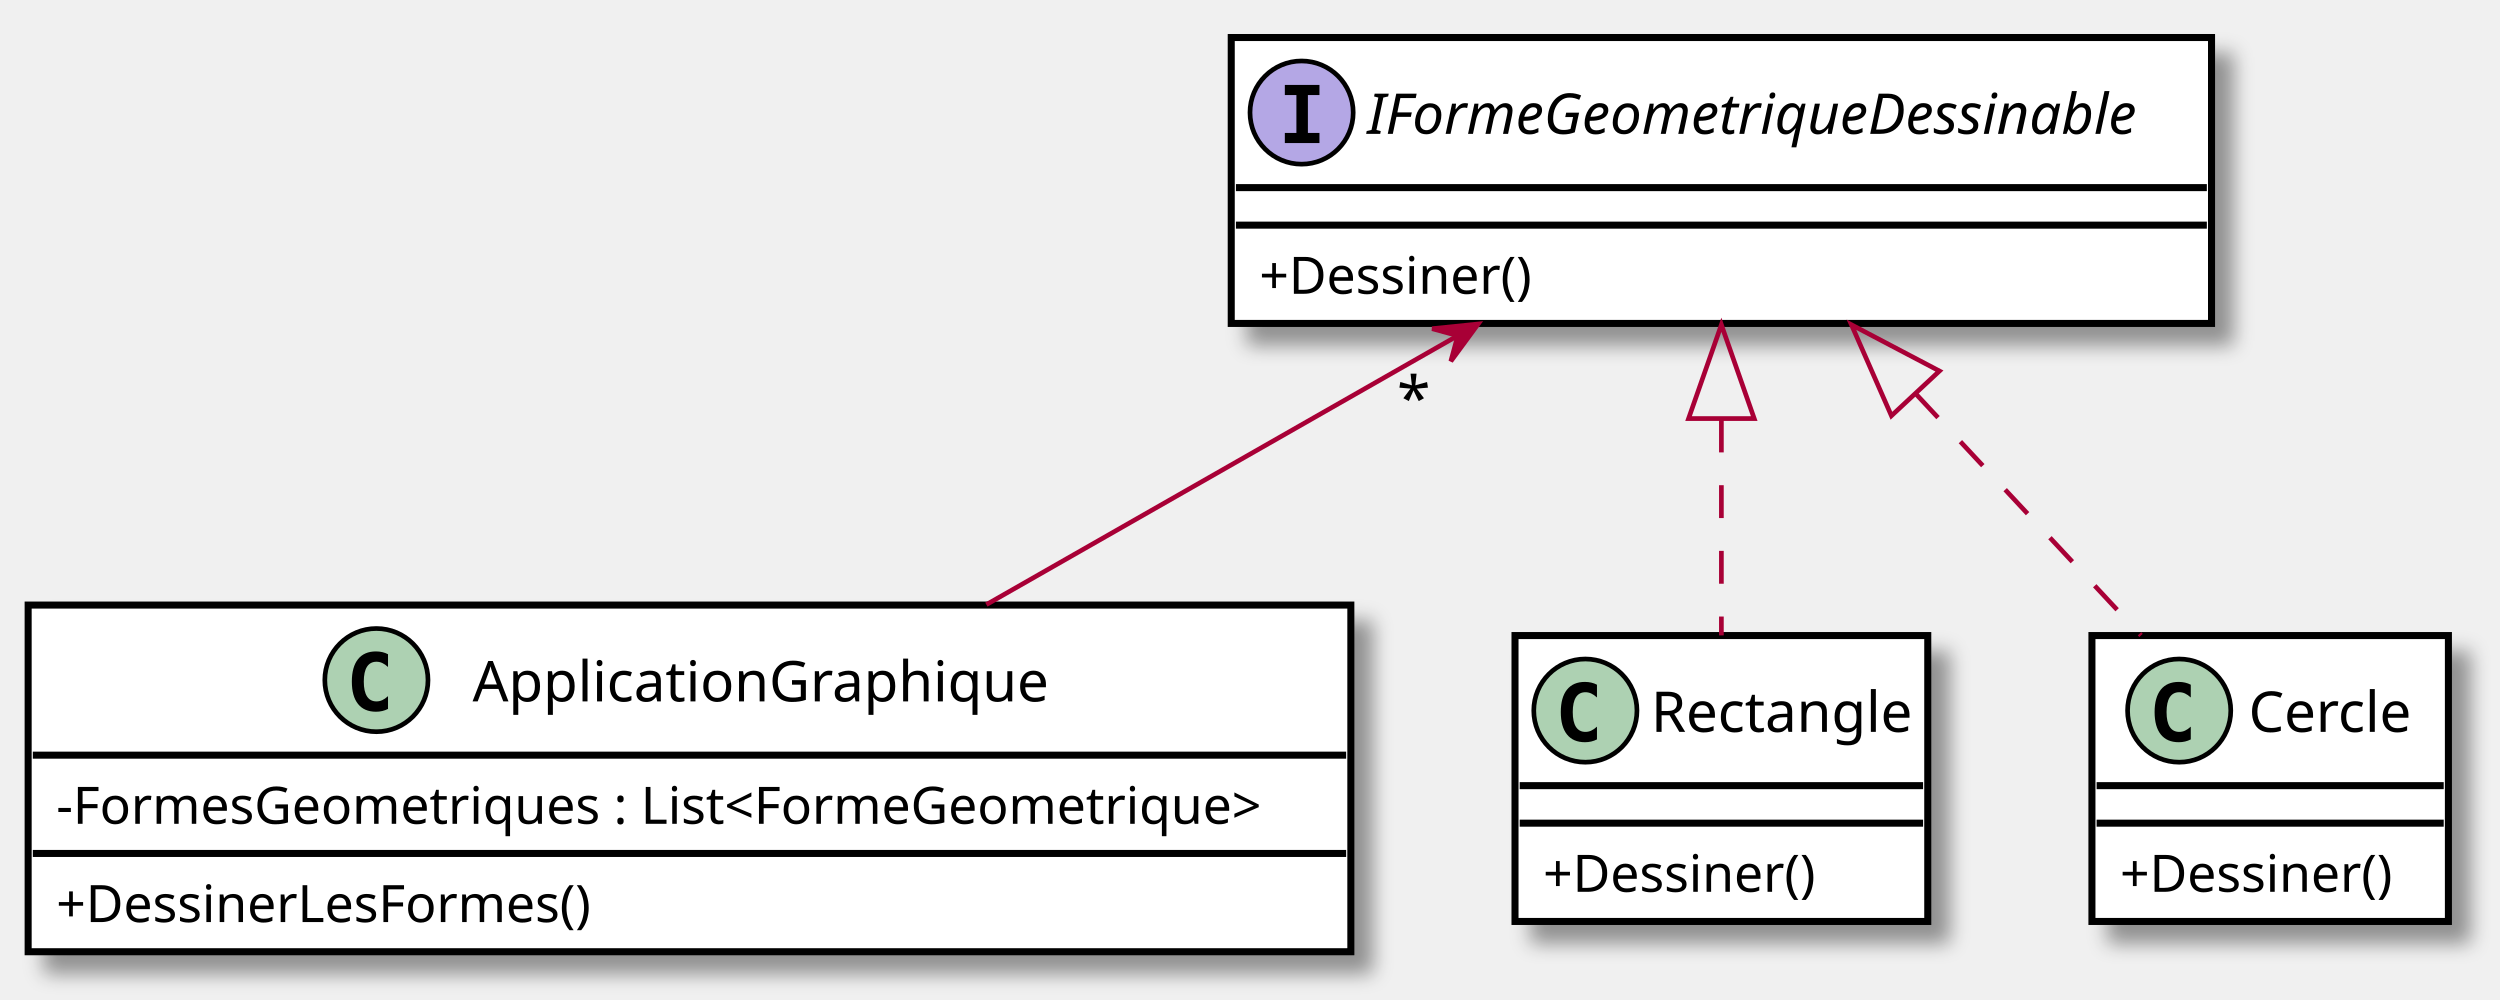
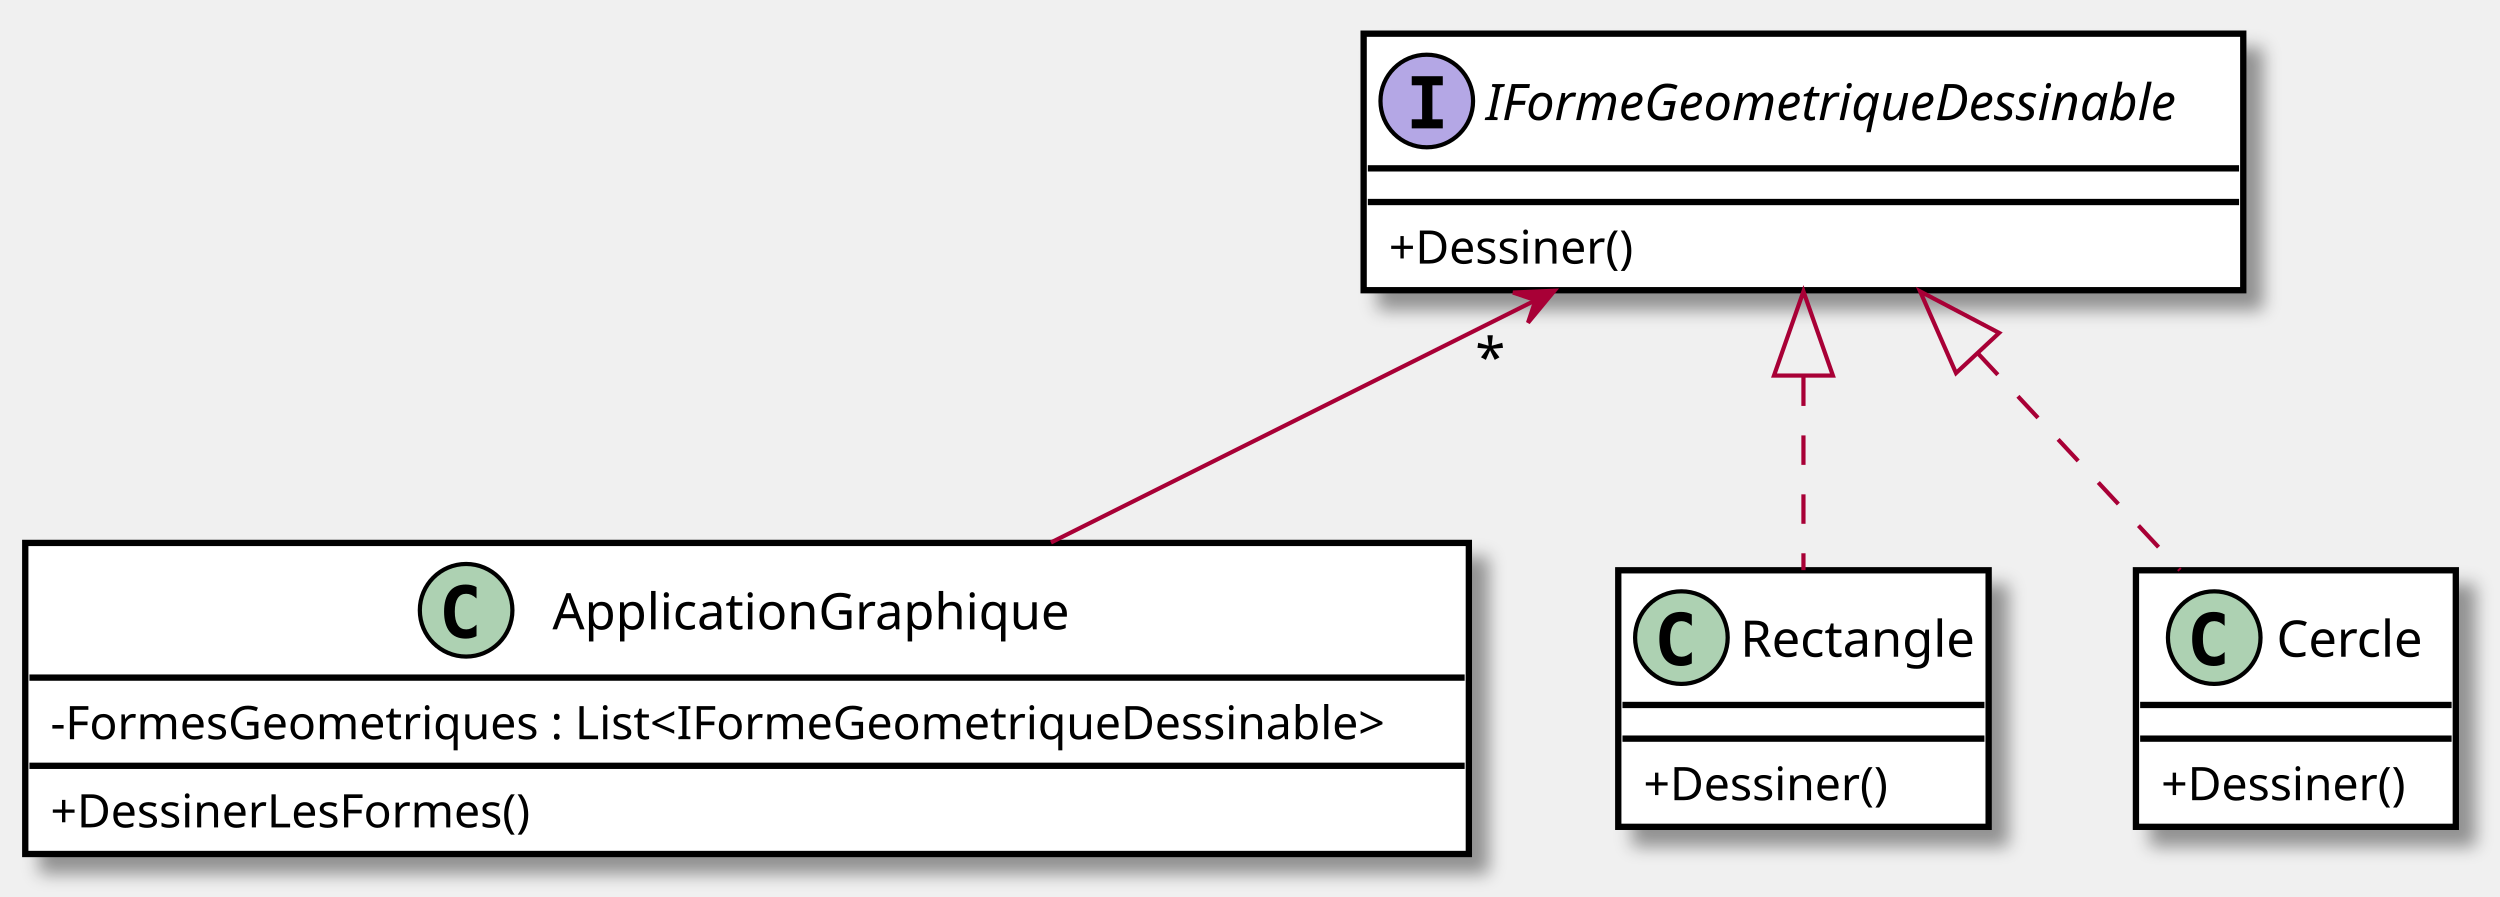
- <svg xmlns="http://www.w3.org/2000/svg" contentScriptType="application/ecmascript" contentStyleType="text/css" height="213px" preserveAspectRatio="none" style="width:533px;height:213px;" version="1.1" viewBox="0 0 533 213" width="533px" zoomAndPan="magnify">
+ <svg xmlns="http://www.w3.org/2000/svg" contentScriptType="application/ecmascript" contentStyleType="text/css" height="213px" preserveAspectRatio="none" style="width:594px;height:213px;" version="1.1" viewBox="0 0 594 213" width="594px" zoomAndPan="magnify">
  <defs>
-     <filter height="300%" id="fciixq26r9ksm" width="300%" x="-1" y="-1">
+     <filter height="300%" id="f3bycmqr4yc7j" width="300%" x="-1" y="-1">
      <feGaussianBlur result="blurOut" stdDeviation="2.0" />
      <feColorMatrix in="blurOut" result="blurOut2" type="matrix" values="0 0 0 0 0 0 0 0 0 0 0 0 0 0 0 0 0 0 .4 0" />
      <feOffset dx="4.0" dy="4.0" in="blurOut2" result="blurOut3" />
      <feBlend in="SourceGraphic" in2="blurOut3" mode="normal" />
    </filter>
  </defs>
  <g>
-     <rect fill="#FFFFFF" filter="url(#fciixq26r9ksm)" height="73.91" id="ApplicationGraphique" style="stroke: #000000; stroke-width: 1.5;" width="282" x="6" y="129" />
-     <ellipse cx="80.25" cy="145" fill="#ADD1B2" rx="11" ry="11" style="stroke: #000000; stroke-width: 1.0;" />
-     <path d="M82.723,151.143 Q82.142,151.442 81.503,151.591 Q80.864,151.741 80.158,151.741 Q77.651,151.741 76.332,150.089 Q75.012,148.437 75.012,145.316 Q75.012,142.186 76.332,140.535 Q77.651,138.883 80.158,138.883 Q80.864,138.883 81.511,139.032 Q82.159,139.182 82.723,139.481 L82.723,142.203 Q82.092,141.622 81.499,141.352 Q80.905,141.083 80.274,141.083 Q78.93,141.083 78.245,142.149 Q77.56,143.216 77.56,145.316 Q77.56,147.408 78.245,148.474 Q78.93,149.541 80.274,149.541 Q80.905,149.541 81.499,149.271 Q82.092,149.001 82.723,148.42 Z " />
-     <text fill="#000000" font-family="sans-serif" font-size="12" lengthAdjust="spacingAndGlyphs" textLength="125" x="100.75" y="149.535">ApplicationGraphique</text>
-     <line style="stroke: #000000; stroke-width: 1.5;" x1="7" x2="287" y1="161" y2="161" />
-     <text fill="#000000" font-family="sans-serif" font-size="11" lengthAdjust="spacingAndGlyphs" textLength="270" x="12" y="175.635">-FormesGeometriques : List&lt;FormeGeometrique&gt;</text>
-     <line style="stroke: #000000; stroke-width: 1.5;" x1="7" x2="287" y1="181.955" y2="181.955" />
+     <rect fill="#FFFFFF" filter="url(#f3bycmqr4yc7j)" height="73.91" id="ApplicationGraphique" style="stroke: #000000; stroke-width: 1.5;" width="343" x="6" y="129" />
+     <ellipse cx="110.75" cy="145" fill="#ADD1B2" rx="11" ry="11" style="stroke: #000000; stroke-width: 1.0;" />
+     <path d="M113.223,151.143 Q112.642,151.442 112.003,151.591 Q111.364,151.741 110.658,151.741 Q108.151,151.741 106.832,150.089 Q105.512,148.437 105.512,145.316 Q105.512,142.186 106.832,140.535 Q108.151,138.883 110.658,138.883 Q111.364,138.883 112.011,139.032 Q112.659,139.182 113.223,139.481 L113.223,142.203 Q112.592,141.622 111.999,141.352 Q111.405,141.083 110.774,141.083 Q109.43,141.083 108.745,142.149 Q108.06,143.216 108.06,145.316 Q108.06,147.408 108.745,148.474 Q109.43,149.541 110.774,149.541 Q111.405,149.541 111.999,149.271 Q112.592,149.001 113.223,148.42 Z " />
+     <text fill="#000000" font-family="sans-serif" font-size="12" lengthAdjust="spacingAndGlyphs" textLength="125" x="131.25" y="149.535">ApplicationGraphique</text>
+     <line style="stroke: #000000; stroke-width: 1.5;" x1="7" x2="348" y1="161" y2="161" />
+     <text fill="#000000" font-family="sans-serif" font-size="11" lengthAdjust="spacingAndGlyphs" textLength="331" x="12" y="175.635">-FormesGeometriques : List&lt;IFormeGeometriqueDessinable&gt;</text>
+     <line style="stroke: #000000; stroke-width: 1.5;" x1="7" x2="348" y1="181.955" y2="181.955" />
    <text fill="#000000" font-family="sans-serif" font-size="11" lengthAdjust="spacingAndGlyphs" textLength="122" x="12" y="196.59">+DessinerLesFormes()</text>
-     <rect fill="#FFFFFF" filter="url(#fciixq26r9ksm)" height="60.955" id="IFormeGeometriqueDessinable" style="stroke: #000000; stroke-width: 1.5;" width="209" x="262.5" y="8" />
-     <ellipse cx="277.5" cy="24" fill="#B4A7E5" rx="11" ry="11" style="stroke: #000000; stroke-width: 1.0;" />
-     <path d="M273.928,20.265 L273.928,18.107 L281.307,18.107 L281.307,20.265 L278.842,20.265 L278.842,28.342 L281.307,28.342 L281.307,30.5 L273.928,30.5 L273.928,28.342 L276.393,28.342 L276.393,20.265 Z " />
-     <text fill="#000000" font-family="sans-serif" font-size="12" font-style="italic" lengthAdjust="spacingAndGlyphs" textLength="177" x="291.5" y="28.535">IFormeGeometriqueDessinable</text>
-     <line style="stroke: #000000; stroke-width: 1.5;" x1="263.5" x2="470.5" y1="40" y2="40" />
-     <line style="stroke: #000000; stroke-width: 1.5;" x1="263.5" x2="470.5" y1="48" y2="48" />
-     <text fill="#000000" font-family="sans-serif" font-size="11" lengthAdjust="spacingAndGlyphs" textLength="64" x="268.5" y="62.635">+Dessiner()</text>
-     <rect fill="#FFFFFF" filter="url(#fciixq26r9ksm)" height="60.955" id="Rectangle" style="stroke: #000000; stroke-width: 1.5;" width="88" x="323" y="135.5" />
-     <ellipse cx="338" cy="151.5" fill="#ADD1B2" rx="11" ry="11" style="stroke: #000000; stroke-width: 1.0;" />
-     <path d="M340.473,157.643 Q339.892,157.942 339.253,158.091 Q338.614,158.241 337.908,158.241 Q335.401,158.241 334.082,156.589 Q332.762,154.937 332.762,151.816 Q332.762,148.686 334.082,147.035 Q335.401,145.383 337.908,145.383 Q338.614,145.383 339.261,145.532 Q339.909,145.682 340.473,145.981 L340.473,148.703 Q339.842,148.122 339.249,147.852 Q338.655,147.583 338.024,147.583 Q336.68,147.583 335.995,148.649 Q335.31,149.716 335.31,151.816 Q335.31,153.908 335.995,154.974 Q336.68,156.041 338.024,156.041 Q338.655,156.041 339.249,155.771 Q339.842,155.501 340.473,154.92 Z " />
-     <text fill="#000000" font-family="sans-serif" font-size="12" lengthAdjust="spacingAndGlyphs" textLength="56" x="352" y="156.035">Rectangle</text>
-     <line style="stroke: #000000; stroke-width: 1.5;" x1="324" x2="410" y1="167.5" y2="167.5" />
-     <line style="stroke: #000000; stroke-width: 1.5;" x1="324" x2="410" y1="175.5" y2="175.5" />
-     <text fill="#000000" font-family="sans-serif" font-size="11" lengthAdjust="spacingAndGlyphs" textLength="64" x="329" y="190.135">+Dessiner()</text>
-     <rect fill="#FFFFFF" filter="url(#fciixq26r9ksm)" height="60.955" id="Cercle" style="stroke: #000000; stroke-width: 1.5;" width="76" x="446" y="135.5" />
-     <ellipse cx="464.6" cy="151.5" fill="#ADD1B2" rx="11" ry="11" style="stroke: #000000; stroke-width: 1.0;" />
-     <path d="M467.073,157.643 Q466.492,157.942 465.853,158.091 Q465.214,158.241 464.508,158.241 Q462.001,158.241 460.682,156.589 Q459.362,154.937 459.362,151.816 Q459.362,148.686 460.682,147.035 Q462.001,145.383 464.508,145.383 Q465.214,145.383 465.861,145.532 Q466.509,145.682 467.073,145.981 L467.073,148.703 Q466.442,148.122 465.849,147.852 Q465.255,147.583 464.624,147.583 Q463.28,147.583 462.595,148.649 Q461.91,149.716 461.91,151.816 Q461.91,153.908 462.595,154.974 Q463.28,156.041 464.624,156.041 Q465.255,156.041 465.849,155.771 Q466.442,155.501 467.073,154.92 Z " />
-     <text fill="#000000" font-family="sans-serif" font-size="12" lengthAdjust="spacingAndGlyphs" textLength="36" x="479.4" y="156.035">Cercle</text>
-     <line style="stroke: #000000; stroke-width: 1.5;" x1="447" x2="521" y1="167.5" y2="167.5" />
-     <line style="stroke: #000000; stroke-width: 1.5;" x1="447" x2="521" y1="175.5" y2="175.5" />
-     <text fill="#000000" font-family="sans-serif" font-size="11" lengthAdjust="spacingAndGlyphs" textLength="64" x="452" y="190.135">+Dessiner()</text>
-     <path d="M310.67,71.63 C280.01,89.13 241.97,110.82 210.29,128.9 " fill="none" id="IFormeGeometriqueDessinable&lt;-ApplicationGraphique" style="stroke: #A80036; stroke-width: 1.0;" />
-     <polygon fill="#A80036" points="315.14,69.08,305.342,70.079,310.8,71.564,309.316,77.022,315.14,69.08" style="stroke: #A80036; stroke-width: 1.0;" />
-     <text fill="#000000" font-family="sans-serif" font-size="13" lengthAdjust="spacingAndGlyphs" textLength="6" x="297.825" y="89.539">*</text>
-     <path d="M367,89.45 C367,105.05 367,121.75 367,135.47 " fill="none" id="IFormeGeometriqueDessinable&lt;-Rectangle" style="stroke: #A80036; stroke-width: 1.0; stroke-dasharray: 7.0,7.0;" />
-     <polygon fill="none" points="360,89.24,367,69.24,374,89.24,360,89.24" style="stroke: #A80036; stroke-width: 1.0;" />
-     <path d="M408.41,83.92 C424.35,101.02 442.15,120.11 456.47,135.47 " fill="none" id="IFormeGeometriqueDessinable&lt;-Cercle" style="stroke: #A80036; stroke-width: 1.0; stroke-dasharray: 7.0,7.0;" />
-     <polygon fill="none" points="403.25,88.64,394.73,69.24,413.49,79.1,403.25,88.64" style="stroke: #A80036; stroke-width: 1.0;" />
+     <rect fill="#FFFFFF" filter="url(#f3bycmqr4yc7j)" height="60.955" id="IFormeGeometriqueDessinable" style="stroke: #000000; stroke-width: 1.5;" width="209" x="324" y="8" />
+     <ellipse cx="339" cy="24" fill="#B4A7E5" rx="11" ry="11" style="stroke: #000000; stroke-width: 1.0;" />
+     <path d="M335.428,20.265 L335.428,18.107 L342.807,18.107 L342.807,20.265 L340.342,20.265 L340.342,28.342 L342.807,28.342 L342.807,30.5 L335.428,30.5 L335.428,28.342 L337.893,28.342 L337.893,20.265 Z " />
+     <text fill="#000000" font-family="sans-serif" font-size="12" font-style="italic" lengthAdjust="spacingAndGlyphs" textLength="177" x="353" y="28.535">IFormeGeometriqueDessinable</text>
+     <line style="stroke: #000000; stroke-width: 1.5;" x1="325" x2="532" y1="40" y2="40" />
+     <line style="stroke: #000000; stroke-width: 1.5;" x1="325" x2="532" y1="48" y2="48" />
+     <text fill="#000000" font-family="sans-serif" font-size="11" lengthAdjust="spacingAndGlyphs" textLength="64" x="330" y="62.635">+Dessiner()</text>
+     <rect fill="#FFFFFF" filter="url(#f3bycmqr4yc7j)" height="60.955" id="Rectangle" style="stroke: #000000; stroke-width: 1.5;" width="88" x="384.5" y="135.5" />
+     <ellipse cx="399.5" cy="151.5" fill="#ADD1B2" rx="11" ry="11" style="stroke: #000000; stroke-width: 1.0;" />
+     <path d="M401.973,157.643 Q401.392,157.942 400.753,158.091 Q400.114,158.241 399.408,158.241 Q396.901,158.241 395.582,156.589 Q394.262,154.937 394.262,151.816 Q394.262,148.686 395.582,147.035 Q396.901,145.383 399.408,145.383 Q400.114,145.383 400.761,145.532 Q401.409,145.682 401.973,145.981 L401.973,148.703 Q401.342,148.122 400.749,147.852 Q400.155,147.583 399.524,147.583 Q398.18,147.583 397.495,148.649 Q396.81,149.716 396.81,151.816 Q396.81,153.908 397.495,154.974 Q398.18,156.041 399.524,156.041 Q400.155,156.041 400.749,155.771 Q401.342,155.501 401.973,154.92 Z " />
+     <text fill="#000000" font-family="sans-serif" font-size="12" lengthAdjust="spacingAndGlyphs" textLength="56" x="413.5" y="156.035">Rectangle</text>
+     <line style="stroke: #000000; stroke-width: 1.5;" x1="385.5" x2="471.5" y1="167.5" y2="167.5" />
+     <line style="stroke: #000000; stroke-width: 1.5;" x1="385.5" x2="471.5" y1="175.5" y2="175.5" />
+     <text fill="#000000" font-family="sans-serif" font-size="11" lengthAdjust="spacingAndGlyphs" textLength="64" x="390.5" y="190.135">+Dessiner()</text>
+     <rect fill="#FFFFFF" filter="url(#f3bycmqr4yc7j)" height="60.955" id="Cercle" style="stroke: #000000; stroke-width: 1.5;" width="76" x="507.5" y="135.5" />
+     <ellipse cx="526.1" cy="151.5" fill="#ADD1B2" rx="11" ry="11" style="stroke: #000000; stroke-width: 1.0;" />
+     <path d="M528.573,157.643 Q527.992,157.942 527.353,158.091 Q526.714,158.241 526.008,158.241 Q523.501,158.241 522.182,156.589 Q520.862,154.937 520.862,151.816 Q520.862,148.686 522.182,147.035 Q523.501,145.383 526.008,145.383 Q526.714,145.383 527.361,145.532 Q528.009,145.682 528.573,145.981 L528.573,148.703 Q527.942,148.122 527.349,147.852 Q526.755,147.583 526.124,147.583 Q524.78,147.583 524.095,148.649 Q523.41,149.716 523.41,151.816 Q523.41,153.908 524.095,154.974 Q524.78,156.041 526.124,156.041 Q526.755,156.041 527.349,155.771 Q527.942,155.501 528.573,154.92 Z " />
+     <text fill="#000000" font-family="sans-serif" font-size="12" lengthAdjust="spacingAndGlyphs" textLength="36" x="540.9" y="156.035">Cercle</text>
+     <line style="stroke: #000000; stroke-width: 1.5;" x1="508.5" x2="582.5" y1="167.5" y2="167.5" />
+     <line style="stroke: #000000; stroke-width: 1.5;" x1="508.5" x2="582.5" y1="175.5" y2="175.5" />
+     <text fill="#000000" font-family="sans-serif" font-size="11" lengthAdjust="spacingAndGlyphs" textLength="64" x="513.5" y="190.135">+Dessiner()</text>
+     <path d="M364.67,71.42 C329.61,88.95 286,110.75 249.7,128.9 " fill="none" id="IFormeGeometriqueDessinable&lt;-ApplicationGraphique" style="stroke: #A80036; stroke-width: 1.0;" />
+     <polygon fill="#A80036" points="369.33,69.08,359.491,69.515,364.855,71.31,363.059,76.675,369.33,69.08" style="stroke: #A80036; stroke-width: 1.0;" />
+     <text fill="#000000" font-family="sans-serif" font-size="13" lengthAdjust="spacingAndGlyphs" textLength="6" x="350.507" y="89.539">*</text>
+     <path d="M428.5,89.45 C428.5,105.05 428.5,121.75 428.5,135.47 " fill="none" id="IFormeGeometriqueDessinable&lt;-Rectangle" style="stroke: #A80036; stroke-width: 1.0; stroke-dasharray: 7.0,7.0;" />
+     <polygon fill="none" points="421.5,89.24,428.5,69.24,435.5,89.24,421.5,89.24" style="stroke: #A80036; stroke-width: 1.0;" />
+     <path d="M469.91,83.92 C485.85,101.02 503.65,120.11 517.97,135.47 " fill="none" id="IFormeGeometriqueDessinable&lt;-Cercle" style="stroke: #A80036; stroke-width: 1.0; stroke-dasharray: 7.0,7.0;" />
+     <polygon fill="none" points="464.75,88.64,456.23,69.24,474.99,79.1,464.75,88.64" style="stroke: #A80036; stroke-width: 1.0;" />
  </g>
</svg>
